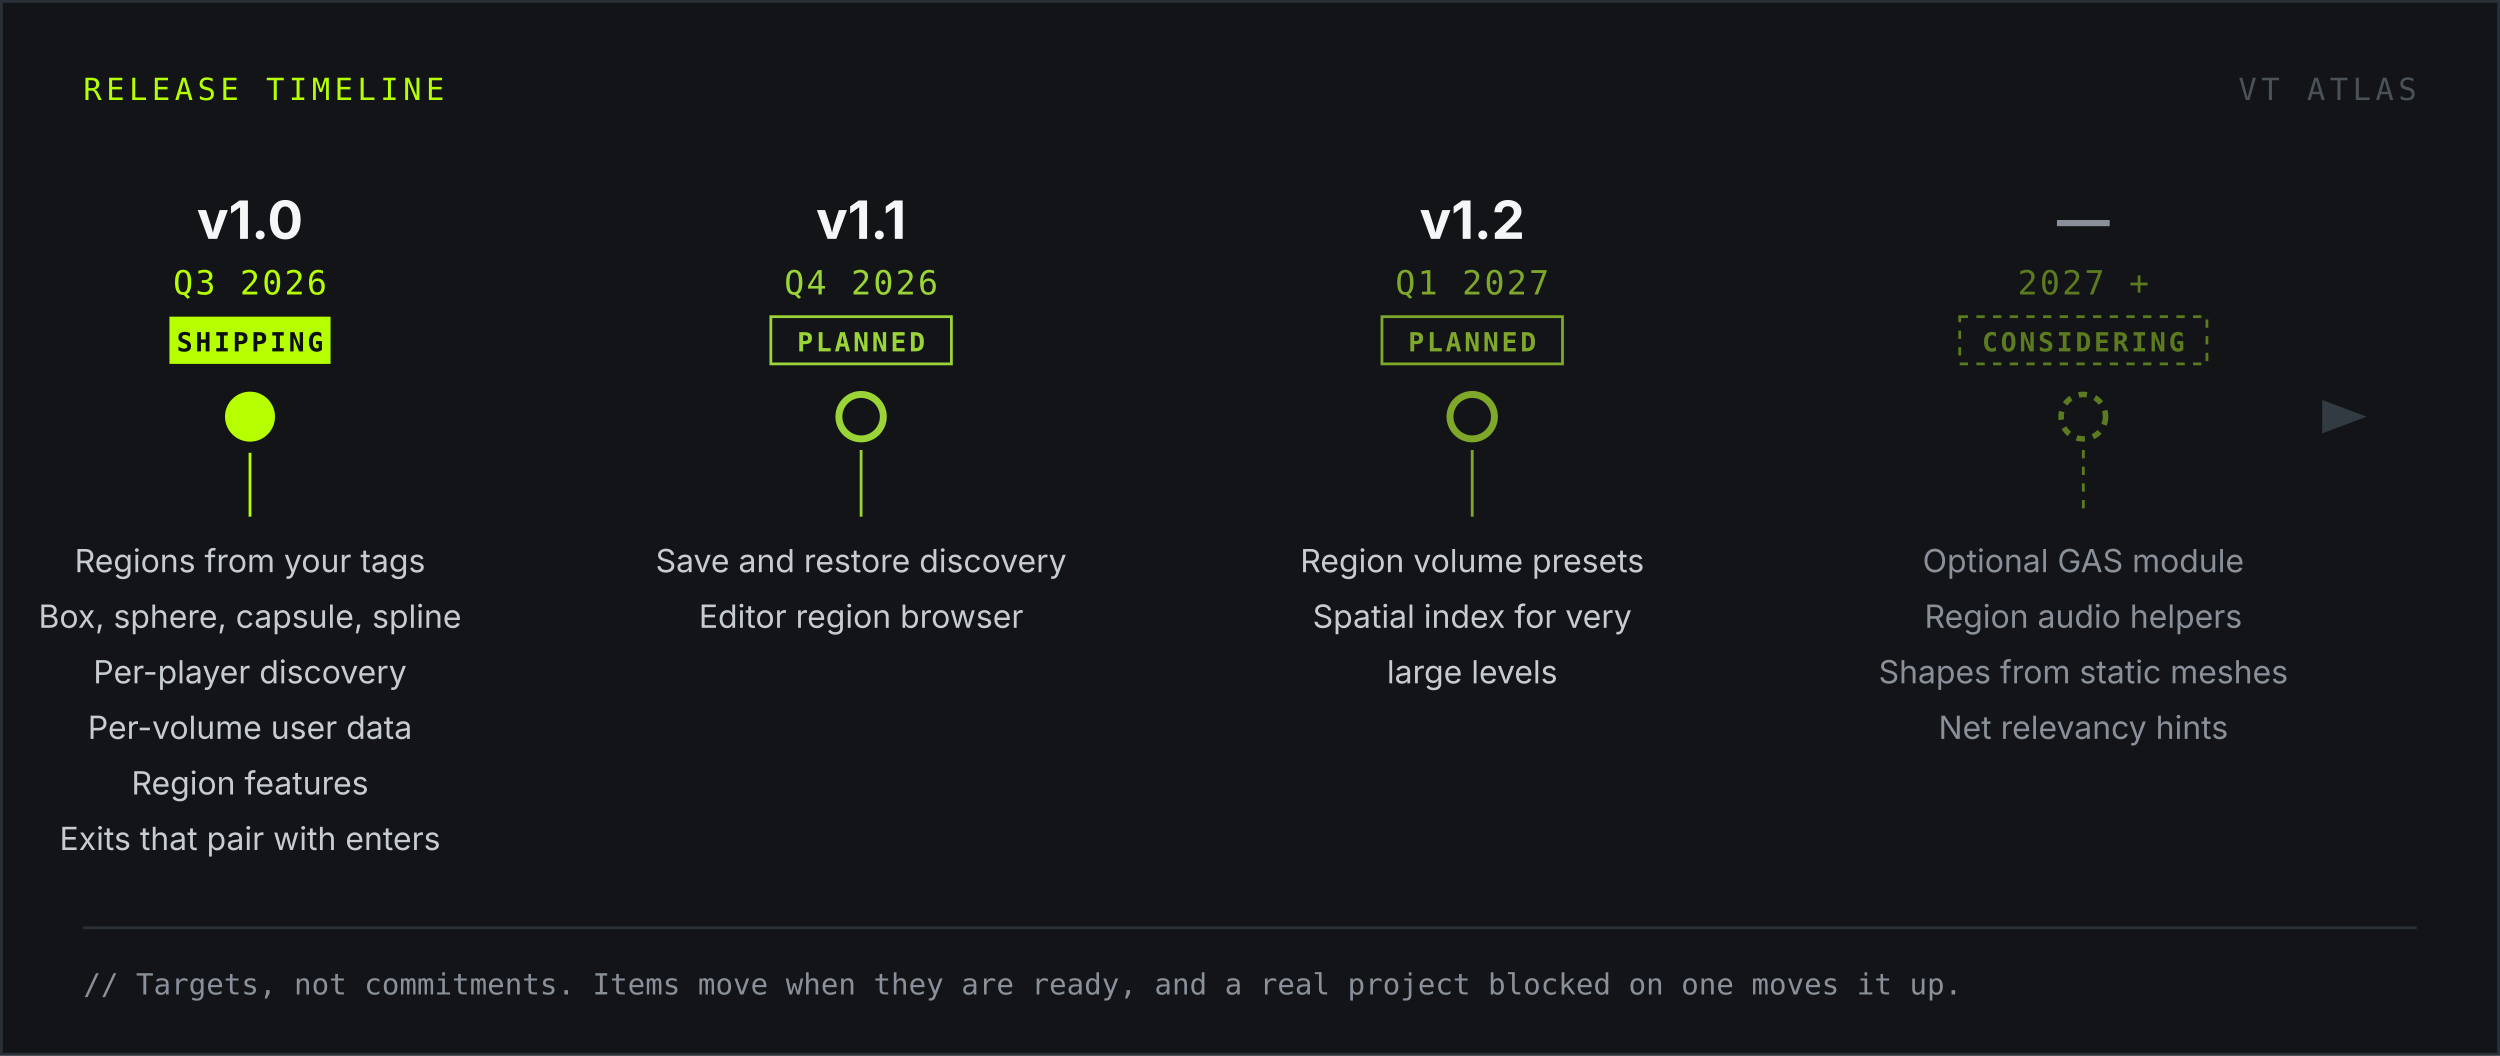
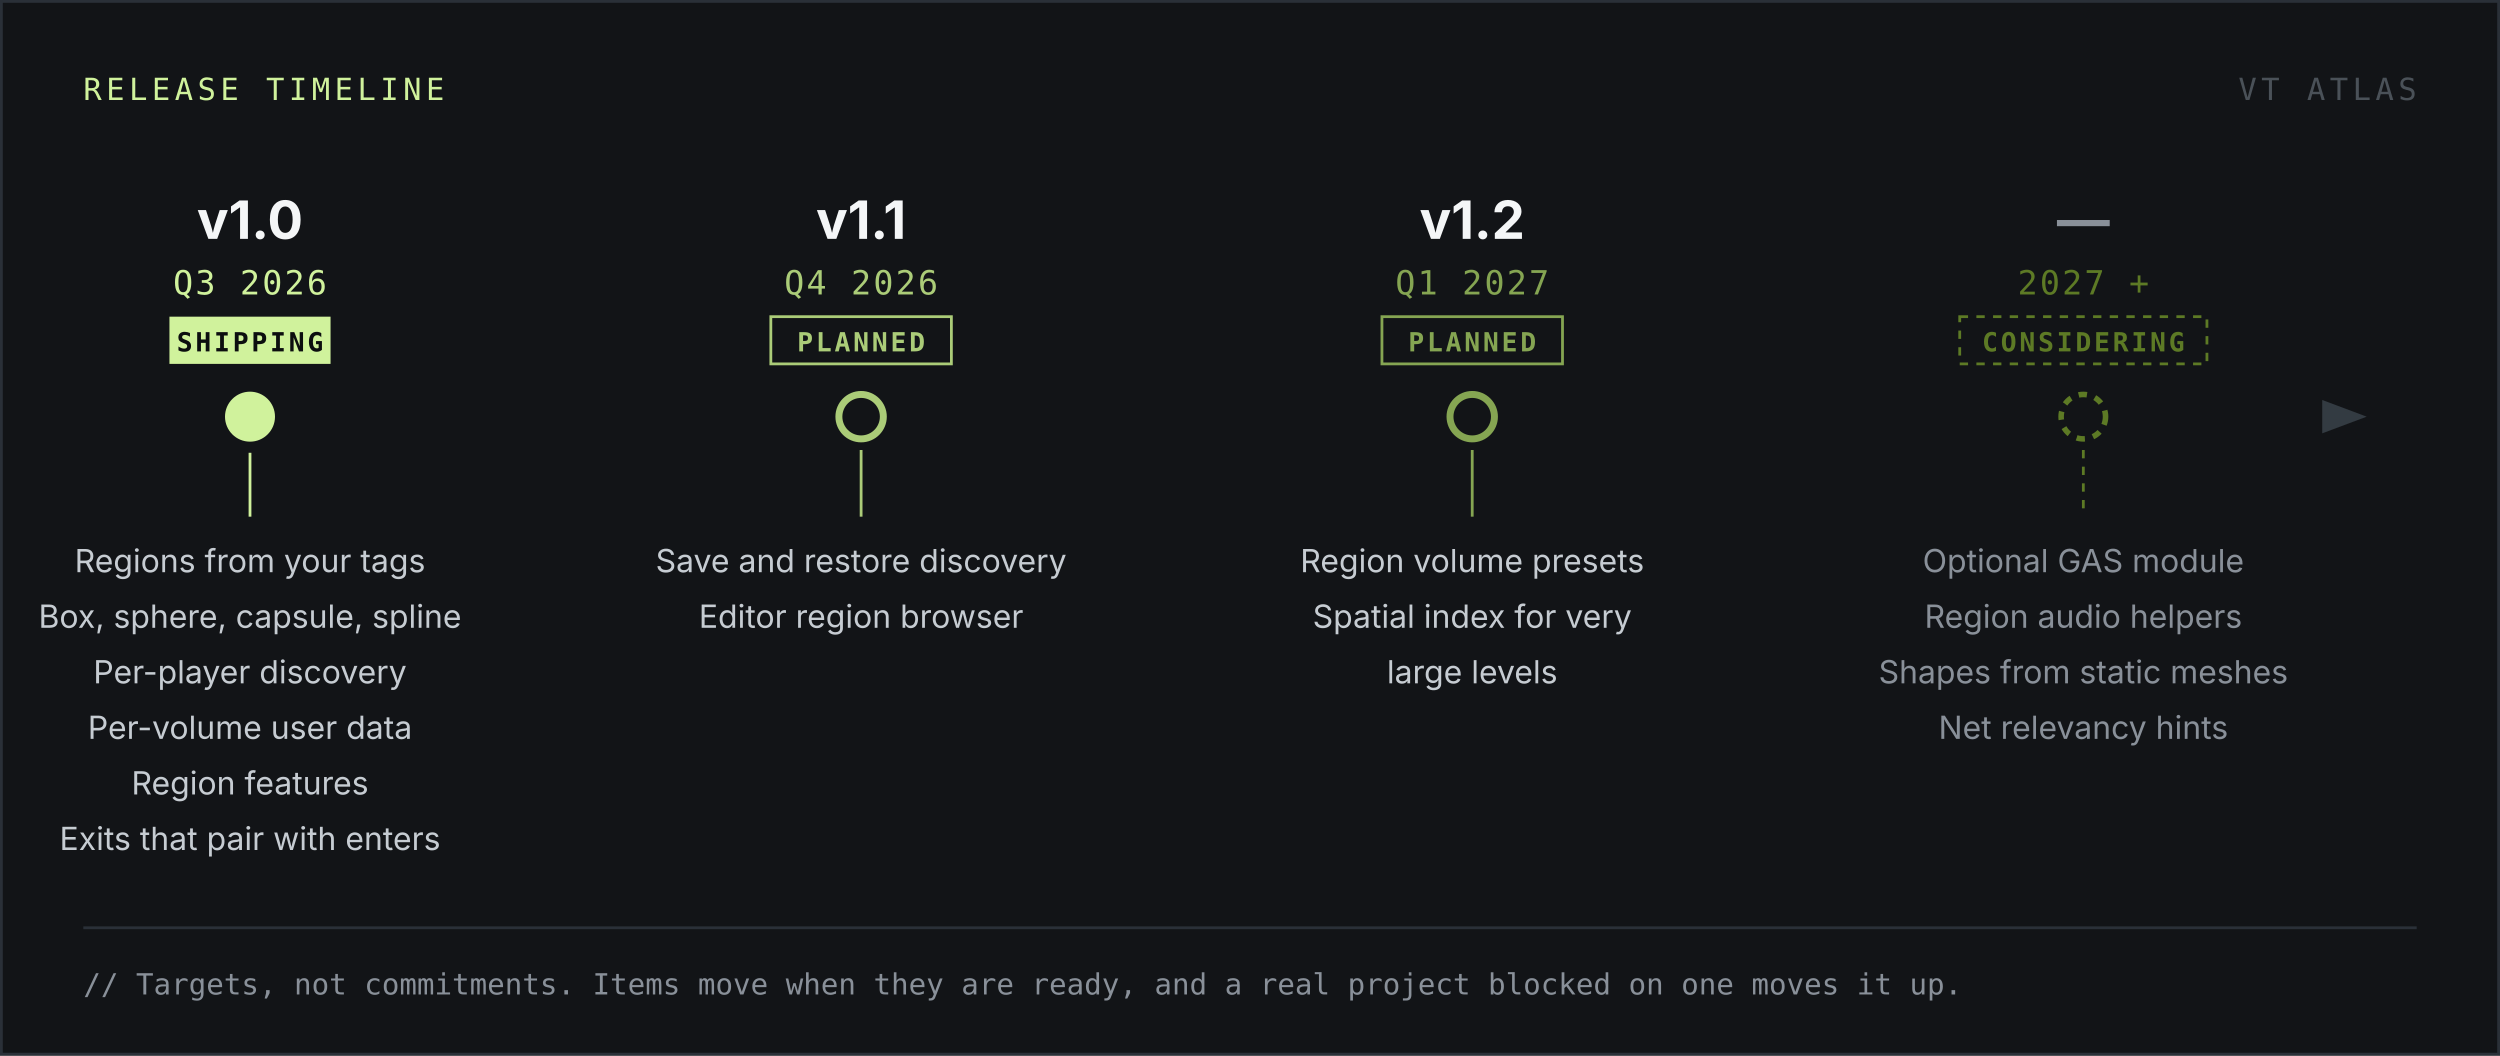
<svg xmlns="http://www.w3.org/2000/svg" viewBox="0 0 900 380" width="900" height="380" role="img" aria-labelledby="rt rd">
  <rect x="0" y="0" width="900" height="380" fill="#121417" />
  <rect x="0.5" y="0.5" width="899" height="379" fill="none" stroke="#2A3038" />
  <g font-family="'JetBrains Mono', ui-monospace, SFMono-Regular, Menlo, monospace" font-size="11" letter-spacing="1.6">
-     <text x="30" y="36" fill="#B6FF00">RELEASE TIMELINE</text>
+     <text x="30" y="36" fill="#D0F29C">RELEASE TIMELINE</text>
    <text x="870" y="36" fill="#4A5158" text-anchor="end">VT ATLAS</text>
  </g>
  <defs>
    <linearGradient id="spine" x1="0" y1="0" x2="1" y2="0">
-       <stop offset="0" stop-color="#B6FF00" />
+       <stop offset="0" stop-color="#D0F29C" />
      <stop offset="0.34" stop-color="#8FC91A" />
-       <stop offset="0.68" stop-color="#5C7A1F" />
+       <stop offset="0.68" stop-color="#5D7A25" />
      <stop offset="1" stop-color="#333B42" />
    </linearGradient>
  </defs>
  <line x1="70" y1="150" x2="836" y2="150" stroke="url(#spine)" stroke-width="2" />
  <path d="M836 144 L852 150 L836 156 Z" fill="#333B42" />
-   <circle cx="90" cy="150" r="9" fill="#B6FF00" />
-   <line x1="90" y1="163" x2="90" y2="186" stroke="#B6FF00" stroke-width="1" />
+   <circle cx="90" cy="150" r="9" fill="#D0F29C" />
+   <line x1="90" y1="163" x2="90" y2="186" stroke="#D0F29C" stroke-width="1" />
  <g font-family="Inter, system-ui, sans-serif">
    <text x="90" y="86" font-size="19" font-weight="700" fill="#F4F6F7" text-anchor="middle">v1.0</text>
-     <text x="90" y="106" font-size="12" fill="#B6FF00" text-anchor="middle" font-family="'JetBrains Mono', ui-monospace, monospace" letter-spacing="0.8">Q3 2026</text>
+     <text x="90" y="106" font-size="12" fill="#D0F29C" text-anchor="middle" font-family="'JetBrains Mono', ui-monospace, monospace" letter-spacing="0.8">Q3 2026</text>
    <text x="90" y="126" font-size="10.5" fill="#0C0E0F" text-anchor="middle" opacity="0" />
  </g>
-   <rect x="61" y="114" width="58" height="17" fill="#B6FF00" />
+   <rect x="61" y="114" width="58" height="17" fill="#D0F29C" />
  <text x="90" y="126.5" font-size="9.5" fill="#0C0E0F" text-anchor="middle" font-weight="700" font-family="'JetBrains Mono', ui-monospace, monospace" letter-spacing="1">SHIPPING</text>
  <g font-family="Inter, system-ui, sans-serif" font-size="11.5" fill="#C6CCD2" text-anchor="middle">
    <text x="90" y="206">Regions from your tags</text>
    <text x="90" y="226">Box, sphere, capsule, spline</text>
    <text x="90" y="246">Per-player discovery</text>
    <text x="90" y="266">Per-volume user data</text>
    <text x="90" y="286">Region features</text>
    <text x="90" y="306">Exits that pair with enters</text>
  </g>
-   <circle cx="310" cy="150" r="8" fill="#121417" stroke="#9BD436" stroke-width="2.5" />
-   <line x1="310" y1="162" x2="310" y2="186" stroke="#9BD436" stroke-width="1" />
+   <circle cx="310" cy="150" r="8" fill="#121417" stroke="#ABCC78" stroke-width="2.5" />
+   <line x1="310" y1="162" x2="310" y2="186" stroke="#ABCC78" stroke-width="1" />
  <g font-family="Inter, system-ui, sans-serif">
    <text x="310" y="86" font-size="19" font-weight="700" fill="#F4F6F7" text-anchor="middle">v1.1</text>
-     <text x="310" y="106" font-size="12" fill="#9BD436" text-anchor="middle" font-family="'JetBrains Mono', ui-monospace, monospace" letter-spacing="0.8">Q4 2026</text>
+     <text x="310" y="106" font-size="12" fill="#ABCC78" text-anchor="middle" font-family="'JetBrains Mono', ui-monospace, monospace" letter-spacing="0.8">Q4 2026</text>
  </g>
-   <rect x="277.5" y="114" width="65" height="17" fill="none" stroke="#9BD436" />
-   <text x="310" y="126.5" font-size="9.5" fill="#9BD436" text-anchor="middle" font-weight="700" font-family="'JetBrains Mono', ui-monospace, monospace" letter-spacing="1">PLANNED</text>
+   <rect x="277.5" y="114" width="65" height="17" fill="none" stroke="#ABCC78" />
+   <text x="310" y="126.5" font-size="9.5" fill="#ABCC78" text-anchor="middle" font-weight="700" font-family="'JetBrains Mono', ui-monospace, monospace" letter-spacing="1">PLANNED</text>
  <g font-family="Inter, system-ui, sans-serif" font-size="11.5" fill="#C6CCD2" text-anchor="middle">
    <text x="310" y="206">Save and restore discovery</text>
    <text x="310" y="226">Editor region browser</text>
  </g>
-   <circle cx="530" cy="150" r="8" fill="#121417" stroke="#7FA82B" stroke-width="2.5" />
-   <line x1="530" y1="162" x2="530" y2="186" stroke="#7FA82B" stroke-width="1" />
+   <circle cx="530" cy="150" r="8" fill="#121417" stroke="#85A552" stroke-width="2.5" />
+   <line x1="530" y1="162" x2="530" y2="186" stroke="#85A552" stroke-width="1" />
  <g font-family="Inter, system-ui, sans-serif">
    <text x="530" y="86" font-size="19" font-weight="700" fill="#F4F6F7" text-anchor="middle">v1.2</text>
-     <text x="530" y="106" font-size="12" fill="#7FA82B" text-anchor="middle" font-family="'JetBrains Mono', ui-monospace, monospace" letter-spacing="0.8">Q1 2027</text>
+     <text x="530" y="106" font-size="12" fill="#85A552" text-anchor="middle" font-family="'JetBrains Mono', ui-monospace, monospace" letter-spacing="0.8">Q1 2027</text>
  </g>
-   <rect x="497.5" y="114" width="65" height="17" fill="none" stroke="#7FA82B" />
-   <text x="530" y="126.5" font-size="9.5" fill="#7FA82B" text-anchor="middle" font-weight="700" font-family="'JetBrains Mono', ui-monospace, monospace" letter-spacing="1">PLANNED</text>
+   <rect x="497.5" y="114" width="65" height="17" fill="none" stroke="#85A552" />
+   <text x="530" y="126.5" font-size="9.5" fill="#85A552" text-anchor="middle" font-weight="700" font-family="'JetBrains Mono', ui-monospace, monospace" letter-spacing="1">PLANNED</text>
  <g font-family="Inter, system-ui, sans-serif" font-size="11.5" fill="#C6CCD2" text-anchor="middle">
    <text x="530" y="206">Region volume presets</text>
    <text x="530" y="226">Spatial index for very</text>
    <text x="530" y="246">large levels</text>
  </g>
-   <circle cx="750" cy="150" r="8" fill="#121417" stroke="#5C7A1F" stroke-width="2" stroke-dasharray="3 3" />
-   <line x1="750" y1="162" x2="750" y2="186" stroke="#5C7A1F" stroke-width="1" stroke-dasharray="3 3" />
+   <circle cx="750" cy="150" r="8" fill="#121417" stroke="#5D7A25" stroke-width="2" stroke-dasharray="3 3" />
+   <line x1="750" y1="162" x2="750" y2="186" stroke="#5D7A25" stroke-width="1" stroke-dasharray="3 3" />
  <g font-family="Inter, system-ui, sans-serif">
    <text x="750" y="86" font-size="19" font-weight="700" fill="#899099" text-anchor="middle">—</text>
-     <text x="750" y="106" font-size="12" fill="#5C7A1F" text-anchor="middle" font-family="'JetBrains Mono', ui-monospace, monospace" letter-spacing="0.8">2027 +</text>
+     <text x="750" y="106" font-size="12" fill="#5D7A25" text-anchor="middle" font-family="'JetBrains Mono', ui-monospace, monospace" letter-spacing="0.8">2027 +</text>
  </g>
-   <rect x="705.5" y="114" width="89" height="17" fill="none" stroke="#5C7A1F" stroke-dasharray="3 3" />
-   <text x="750" y="126.5" font-size="9.5" fill="#5C7A1F" text-anchor="middle" font-weight="700" font-family="'JetBrains Mono', ui-monospace, monospace" letter-spacing="1">CONSIDERING</text>
+   <rect x="705.5" y="114" width="89" height="17" fill="none" stroke="#5D7A25" stroke-dasharray="3 3" />
+   <text x="750" y="126.5" font-size="9.5" fill="#5D7A25" text-anchor="middle" font-weight="700" font-family="'JetBrains Mono', ui-monospace, monospace" letter-spacing="1">CONSIDERING</text>
  <g font-family="Inter, system-ui, sans-serif" font-size="11.5" fill="#899099" text-anchor="middle">
    <text x="750" y="206">Optional GAS module</text>
    <text x="750" y="226">Region audio helpers</text>
    <text x="750" y="246">Shapes from static meshes</text>
    <text x="750" y="266">Net relevancy hints</text>
  </g>
  <line x1="30" y1="334" x2="870" y2="334" stroke="#2A3038" />
  <g font-family="'JetBrains Mono', ui-monospace, SFMono-Regular, Menlo, monospace" font-size="10.5" fill="#899099">
    <text x="30" y="358">// Targets, not commitments. Items move when they are ready, and a real project blocked on one moves it up.</text>
  </g>
</svg>
